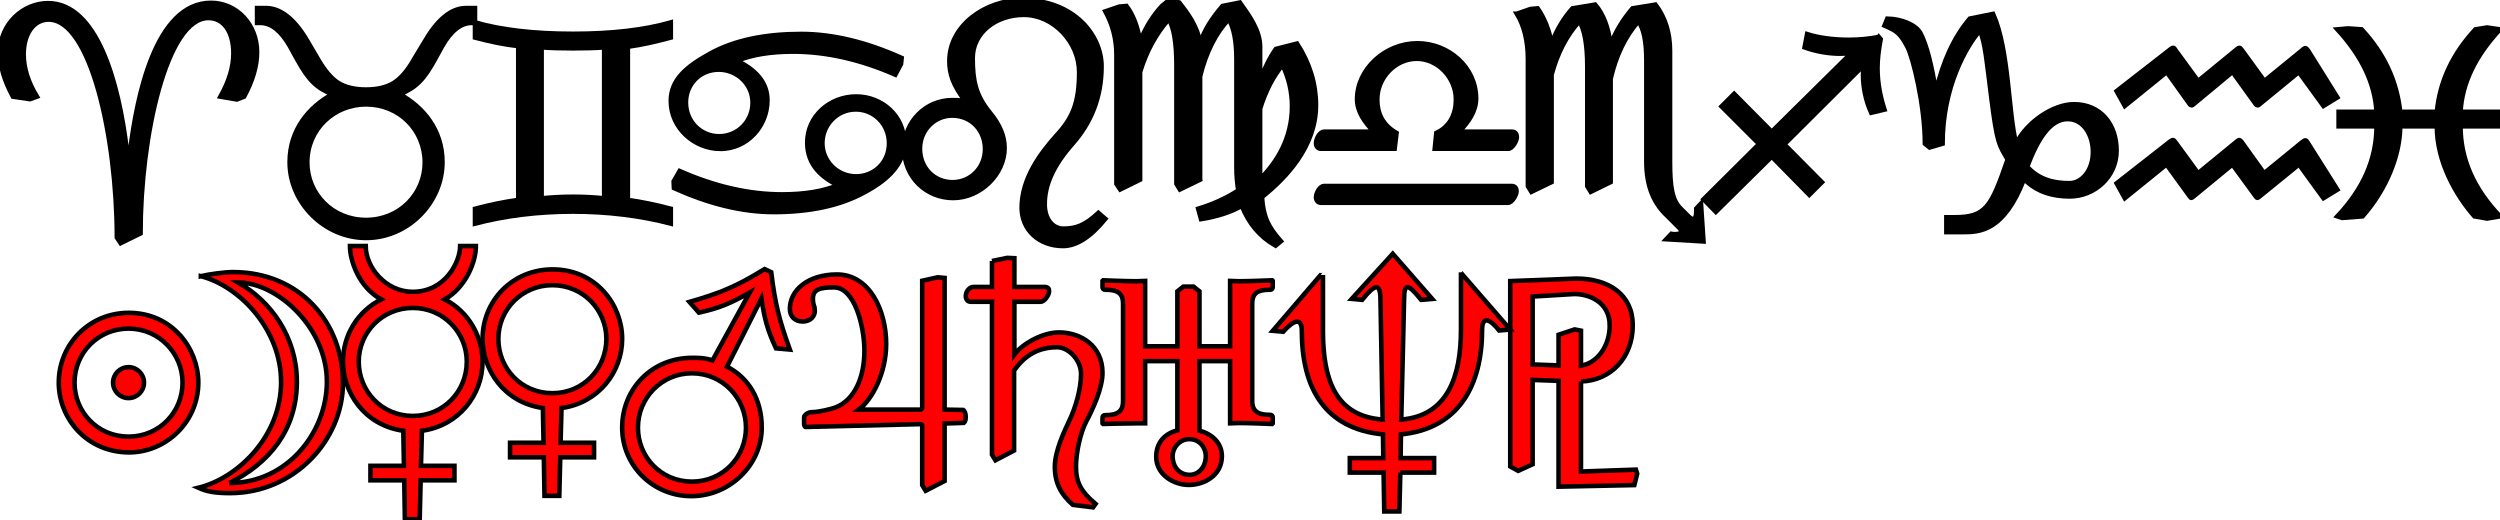
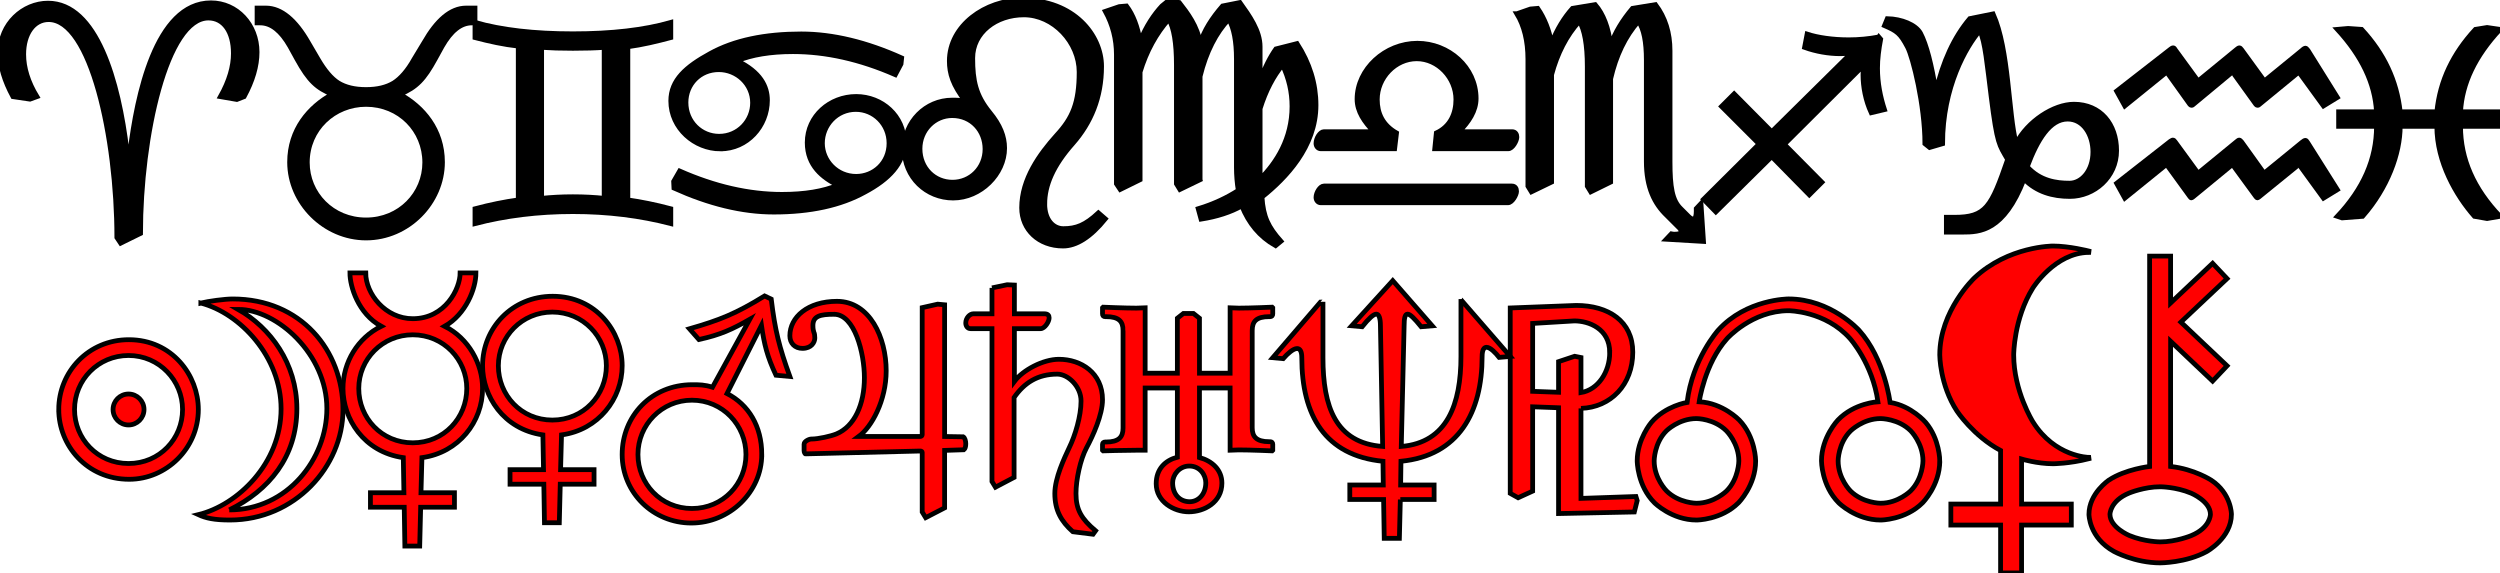
- <svg xmlns="http://www.w3.org/2000/svg" height="83.072" stroke-opacity="1" viewBox="0.0 0.0 400 83.072" font-size="1" width="400" stroke="rgb(0,0,0)" version="1.1">
+ <svg xmlns="http://www.w3.org/2000/svg" height="91.674" stroke-opacity="1" viewBox="0.0 0.0 400 91.673" font-size="1" width="400" stroke="rgb(0,0,0)" version="1.1">
  <defs />
-   <g stroke-linejoin="miter" stroke-opacity="1.0" fill-opacity="1.0" stroke="rgb(0,0,0)" stroke-width="0.729" fill="rgb(255,0,0)" stroke-linecap="butt" stroke-miterlimit="10.0" />
-   <g stroke-linejoin="miter" stroke-opacity="1.0" fill-opacity="1.0" stroke="rgb(0,0,0)" stroke-width="0.729" fill="rgb(255,0,0)" stroke-linecap="butt" stroke-miterlimit="10.0" />
-   <g stroke-linejoin="miter" stroke-opacity="1.0" fill-opacity="1.0" stroke="rgb(0,0,0)" stroke-width="0.729" fill="rgb(255,0,0)" stroke-linecap="butt" stroke-miterlimit="10.0" />
-   <g stroke-linejoin="miter" stroke-opacity="1.0" fill-opacity="1.0" stroke="rgb(0,0,0)" stroke-width="0.729" fill="rgb(255,0,0)" stroke-linecap="butt" stroke-miterlimit="10.0" />
-   <g stroke-linejoin="miter" stroke-opacity="1.0" fill-opacity="1.0" stroke="rgb(0,0,0)" stroke-width="0.729" fill="rgb(255,0,0)" stroke-linecap="butt" stroke-miterlimit="10.0" />
-   <g stroke-linejoin="miter" stroke-opacity="1.0" fill-opacity="1.0" stroke="rgb(0,0,0)" stroke-width="0.729" fill="rgb(255,0,0)" stroke-linecap="butt" stroke-miterlimit="10.0" />
-   <g stroke-linejoin="miter" stroke-opacity="1.0" fill-opacity="1.0" stroke="rgb(0,0,0)" stroke-width="0.729" fill="rgb(255,0,0)" stroke-linecap="butt" stroke-miterlimit="10.0">
-     <path d="M 239.161,74.634 ZM 252.956,61.041 v 14.401 l 8.792,-0.303 l 0.202,0.657 l -0.455,1.819 l -12.127,0.253 v -16.928 l -4.144,-0.152 v 13.492 l -2.324,1.061 l -1.263,-0.707 v -29.661 l 10.561,-0.404 c 5.154,-0 9.045,2.526 9.045 7.479c 0,5.205 -3.537,8.843 -8.287 8.994ZM 252.956,61.041 ZM 257.554,52.097 c 0,-3.84 -3.385,-5.053 -5.659 -5.053l -6.67,0.404 v 10.864 l 4.144,0.152 v -4.902 l 2.577,-0.859 l 1.011,0.202 v 5.609 c 2.729,-0.455 4.598,-3.284 4.598 -6.417Z" />
+   <g stroke-linejoin="miter" stroke-opacity="1.0" fill-opacity="1.0" stroke="rgb(0,0,0)" stroke-width="0.766" fill="rgb(255,0,0)" stroke-linecap="butt" stroke-miterlimit="10.0">
+     <path d="M 332.002,79.147 ZM 357.028,82.292 c 0,3.79 -3.978,5.968 -3.978 5.968c -3.306,1.801 -7.419,1.801 -7.419 1.801c -4.059,-0 -7.392,-1.828 -7.392 -1.828c -4.005,-2.204 -4.005,-5.941 -4.005 -5.941c 0,-3.36 3.199,-5.484 3.199 -5.484c 2.661,-1.747 6.505,-2.177 6.505 -2.177v -33.655 h 3.36 v 7.5 l 6.72,-6.344 l 2.312,2.446 l -7.392,6.962 l 7.392,6.989 l -2.312,2.446 l -6.72,-6.371 v 20.026 c 3.817,0.43 6.505,2.204 6.505 2.204c 3.226,2.124 3.226,5.457 3.226 5.457ZM 357.028,82.292 ZM 353.668,82.292 c 0,-2.097 -3.091,-3.387 -3.091 -3.387c -2.446,-1.022 -4.946,-1.022 -4.946 -1.022c -2.554,-0 -4.946,0.995 -4.946 0.995c -3.091,1.263 -3.091,3.414 -3.091 3.414c 0,2.097 3.091,3.387 3.091 3.387c 2.446,1.022 4.946,1.022 4.946 1.022c 2.554,-0 4.946,-0.995 4.946 -0.995c 3.091,-1.263 3.091,-3.414 3.091 -3.414Z" />
  </g>
-   <g stroke-linejoin="miter" stroke-opacity="1.0" fill-opacity="1.0" stroke="rgb(0,0,0)" stroke-width="0.729" fill="rgb(255,0,0)" stroke-linecap="butt" stroke-miterlimit="10.0">
-     <path d="M 202.173,73.295 ZM 224.053,75.619 l -0.152,6.215 h -2.425 l -0.101,-6.215 h -5.407 v -2.324 h 5.356 l -0.051,-3.739 v -0.051 c -9.247,-0.91 -12.986,-7.327 -12.986 -16.574c 0,-1.061 -0.303,-1.465 -0.758 -1.465c -0.606,-0 -1.516,0.808 -2.223 1.617l -1.667,-0.152 l 7.63,-8.893 c 0,-0 0.404,-0 0.404 -0.051v 8.944 c 0,7.832 2.021,13.643 9.55 14.199l -0.354,-19.303 c 0,-1.263 -0.253,-1.87 -0.657 -1.87c -0.455,-0 -1.213,0.707 -2.274 2.021l -1.667,-0.152 l 6.569,-7.226 l 6.316,7.226 l -1.769,0.152 c -1.061,-1.314 -1.769,-2.021 -2.173 -2.021c -0.404,-0 -0.556,0.606 -0.556 1.87l -0.455,19.303 c 7.378,-0.606 9.55,-6.822 9.55 -14.401v -8.792 c 0.051,-0 0.152,-0 0.202 -0.051l 7.681,8.843 l -1.769,0.152 c -0.556,-0.707 -1.415,-1.617 -2.021 -1.617c -0.404,-0 -0.707,0.404 -0.707 1.465c 0,8.944 -3.739,15.867 -12.986 16.776l -0.051,3.79 h 5.356 v 2.324 h -5.407 Z" />
+   <g stroke-linejoin="miter" stroke-opacity="1.0" fill-opacity="1.0" stroke="rgb(0,0,0)" stroke-width="0.766" fill="rgb(255,0,0)" stroke-linecap="butt" stroke-miterlimit="10.0" />
+   <g stroke-linejoin="miter" stroke-opacity="1.0" fill-opacity="1.0" stroke="rgb(0,0,0)" stroke-width="0.766" fill="rgb(255,0,0)" stroke-linecap="butt" stroke-miterlimit="10.0" />
+   <g stroke-linejoin="miter" stroke-opacity="1.0" fill-opacity="1.0" stroke="rgb(0,0,0)" stroke-width="0.766" fill="rgb(255,0,0)" stroke-linecap="butt" stroke-miterlimit="10.0">
+     <path d="M 305.712,80.652 ZM 334.233,73.394 c -3.172,0.806 -5.753,0.806 -5.753 0.806c -2.527,-0 -5.027,-0.753 -5.027 -0.753v 7.204 h 7.957 v 3.36 h -7.957 v 7.661 h -3.36 v -7.661 h -7.957 v -3.36 h 7.957 v -8.575 c -4.355,-2.312 -6.989,-6.317 -6.989 -6.317c -2.742,-4.193 -2.742,-8.978 -2.742 -8.978c 0,-7.096 5.537,-12.311 5.537 -12.311c 5.43,-5.107 12.58,-5.107 12.58 -5.107c 2.581,-0 5.753,0.806 5.753 0.806l -0.027,0.215 c -5.43,0.054 -8.951,5.699 -8.951 5.699c -3.064,4.919 -3.064,10.699 -3.064 10.699c 0,5.779 3.064,10.699 3.064 10.699c 3.521,5.645 8.951,5.699 8.951 5.699Z" />
  </g>
-   <g stroke-linejoin="miter" stroke-opacity="1.0" fill-opacity="1.0" stroke="rgb(0,0,0)" stroke-width="0.729" fill="rgb(255,0,0)" stroke-linecap="butt" stroke-miterlimit="10.0">
-     <path d="M 174.431,72.991 ZM 187.62,72.941 c 0,1.87 1.162,3.032 2.729 3.032c 1.364,-0 2.577,-1.162 2.577 -3.032c 0,-1.213 -0.91,-2.678 -2.628 -2.678c -1.617,-0 -2.678,1.415 -2.678 2.678ZM 187.62,72.941 ZM 179.687,48.585 c 0,-1.465 -0.657,-2.223 -2.729 -2.223h -0.152 c -0.253,-0 -0.404,-0.152 -0.404 -0.455v -0.96 l 0.101,-0.101 c 0,-0 3.537,0.152 5.306 0.152l 1.415,-0.051 v 10.46 h 5.154 v -8.792 l 0.96,-0.758 h 1.617 l 0.96,0.758 v 8.792 h 4.902 v -10.46 l 1.415,0.051 c 1.769,-0 5.306,-0.152 5.306 -0.152l 0.101,0.101 v 0.96 c 0,0.303 -0.152,0.455 -0.404 0.455h -0.152 c -2.072,-0 -2.729,0.758 -2.729 2.223v 15.563 c 0,1.415 0.657,2.223 2.729 2.223h 0.152 c 0.253,-0 0.404,0.152 0.404 0.404v 0.96 l -0.101,0.101 c 0,-0 -3.487,-0.152 -5.306 -0.152l -1.415,0.051 v -9.954 h -4.902 v 11.117 c 2.021,0.556 3.588,1.971 3.588 4.093c 0,3.082 -2.83,4.598 -5.306 4.598c -2.375,-0 -5.205,-1.617 -5.205 -4.497c 0,-2.375 1.465,-3.739 3.385 -4.245v -11.066 h -5.154 v 9.954 h -1.415 c -1.819,-0 -5.306,0.101 -5.306 0.101l -0.101,-0.101 v -0.91 c 0,-0.253 0.152,-0.404 0.404 -0.404h 0.152 c 2.072,-0 2.729,-0.808 2.729 -2.223v -15.614 Z" />
+   <g stroke-linejoin="miter" stroke-opacity="1.0" fill-opacity="1.0" stroke="rgb(0,0,0)" stroke-width="0.766" fill="rgb(255,0,0)" stroke-linecap="butt" stroke-miterlimit="10.0" />
+   <g stroke-linejoin="miter" stroke-opacity="1.0" fill-opacity="1.0" stroke="rgb(0,0,0)" stroke-width="0.766" fill="rgb(255,0,0)" stroke-linecap="butt" stroke-miterlimit="10.0">
+     <path d="M 260.445,82.4 ZM 310.363,73.744 c 0,3.951 -2.755,6.707 -2.755 6.707c -2.755,2.755 -6.707,2.755 -6.707 2.755c -3.951,-0 -6.707,-2.755 -6.707 -2.755c -2.755,-2.755 -2.755,-6.707 -2.755 -6.707c 0,-3.79 2.621,-6.532 2.621 -6.532c 2.621,-2.742 6.411,-2.93 6.411 -2.93c -0.86,-6.102 -4.462,-10.107 -4.462 -10.107c -3.978,-4.462 -9.838,-4.462 -9.838 -4.462c -5.86,-0 -9.838,4.462 -9.838 4.462c -3.602,4.005 -4.462,10.107 -4.462 10.107c 3.79,0.188 6.411,2.93 6.411 2.93c 2.621,2.742 2.621,6.532 2.621 6.532c 0,3.951 -2.755,6.707 -2.755 6.707c -2.755,2.755 -6.707,2.755 -6.707 2.755c -3.951,-0 -6.72,-2.755 -6.72 -2.755c -2.769,-2.755 -2.769,-6.707 -2.769 -6.707c 0,-3.494 2.258,-6.156 2.258 -6.156c 2.258,-2.661 5.726,-3.199 5.726 -3.199c 0.833,-6.962 4.973,-11.559 4.973 -11.559c 4.516,-5 11.263,-5 11.263 -5c 6.747,-0 11.263,5 11.263 5c 4.14,4.597 4.973,11.559 4.973 11.559c 3.441,0.538 5.699,3.199 5.699 3.199c 2.258,2.661 2.258,6.156 2.258 6.156ZM 310.363,73.744 ZM 307.675,73.744 c 0,-2.849 -1.962,-4.812 -1.962 -4.812c -1.962,-1.962 -4.812,-1.962 -4.812 -1.962c -2.822,-0 -4.812,1.976 -4.812 1.976c -1.989,1.976 -1.989,4.798 -1.989 4.798c 0,2.849 1.976,4.812 1.976 4.812c 1.976,1.962 4.825,1.962 4.825 1.962c 2.822,-0 4.798,-1.976 4.798 -1.976c 1.976,-1.976 1.976,-4.798 1.976 -4.798ZM 307.675,73.744 ZM 278.213,73.744 c 0,-2.822 -1.976,-4.798 -1.976 -4.798c -1.976,-1.976 -4.798,-1.976 -4.798 -1.976c -2.849,-0 -4.812,1.962 -4.812 1.962c -1.962,1.962 -1.962,4.812 -1.962 4.812c 0,2.822 1.976,4.798 1.976 4.798c 1.976,1.976 4.798,1.976 4.798 1.976c 2.849,-0 4.812,-1.962 4.812 -1.962c 1.962,-1.962 1.962,-4.812 1.962 -4.812Z" />
  </g>
-   <g stroke-linejoin="miter" stroke-opacity="1.0" fill-opacity="1.0" stroke="rgb(0,0,0)" stroke-width="0.729" fill="rgb(255,0,0)" stroke-linecap="butt" stroke-miterlimit="10.0">
-     <path d="M 152.552,72.587 ZM 158.716,41.764 l 2.425,-0.505 l 1.162,0.051 v 4.598 h 4.8 c 0.556,-0 0.758,0.253 0.758 0.657c 0,0.606 -0.707,1.718 -1.364 1.718h -4.194 v 8.439 c 1.364,-1.819 4.598,-3.537 7.125 -3.537c 3.537,-0 6.973,2.173 6.973 6.468c 0,2.425 -1.516,5.761 -2.577 7.731c -0.96,1.819 -1.667,5.053 -1.667 7.276c 0,2.577 0.859,4.042 3.133 5.963l -0.404,0.556 l -3.234,-0.404 c -1.87,-1.667 -2.88,-3.436 -2.88 -6.114c 0,-2.476 1.516,-5.659 2.324 -7.378c 0.91,-1.87 1.87,-4.952 1.87 -7.428c 0,-2.324 -2.072,-4.295 -3.79 -4.295c -3.183,-0 -5.306,1.415 -6.923 3.739v 12.784 l -2.981,1.566 l -0.556,-0.91 v -24.457 h -3.436 c -0.505,-0 -0.758,-0.455 -0.758 -0.91c 0,-0.808 0.657,-1.465 1.213 -1.465h 2.981 v -4.144 Z" />
+   <g stroke-linejoin="miter" stroke-opacity="1.0" fill-opacity="1.0" stroke="rgb(0,0,0)" stroke-width="0.766" fill="rgb(255,0,0)" stroke-linecap="butt" stroke-miterlimit="10.0">
+     <path d="M 239.161,78.934 ZM 252.956,65.341 v 14.401 l 8.792,-0.303 l 0.202,0.657 l -0.455,1.819 l -12.127,0.253 v -16.928 l -4.144,-0.152 v 13.492 l -2.324,1.061 l -1.263,-0.707 v -29.661 l 10.561,-0.404 c 5.154,-0 9.045,2.526 9.045 7.479c 0,5.205 -3.537,8.843 -8.287 8.994ZM 252.956,65.341 ZM 257.554,56.398 c 0,-3.84 -3.385,-5.053 -5.659 -5.053l -6.67,0.404 v 10.864 l 4.144,0.152 v -4.902 l 2.577,-0.859 l 1.011,0.202 v 5.609 c 2.729,-0.455 4.598,-3.284 4.598 -6.417Z" />
  </g>
-   <g stroke-linejoin="miter" stroke-opacity="1.0" fill-opacity="1.0" stroke="rgb(0,0,0)" stroke-width="0.729" fill="rgb(255,0,0)" stroke-linecap="butt" stroke-miterlimit="10.0">
-     <path d="M 123.901,72.612 ZM 133.451,45.983 c -2.274,-0 -3.385,0.303 -3.385 1.819c 0,0.606 0.101,0.859 0.152 1.061c 0.101,0.152 0.152,0.556 0.152 0.91c 0,0.657 -0.505,1.667 -1.971 1.667c -1.213,-0 -2.021,-0.808 -2.021 -2.021c 0,-2.981 2.88,-5.508 7.529 -5.508c 5.255,-0 7.883,5.811 7.883 11.117c 0,4.75 -2.324,8.994 -4.396 10.51h 9.854 c 0.202,-0 0.303,-0.152 0.303 -0.303v -20.313 l 2.476,-0.556 l 1.112,0.101 v 21.071 l 2.981,0.051 c 0.253,0.152 0.404,0.657 0.404 1.112c 0,0.455 -0.101,0.808 -0.303 0.96l -3.082,0.101 v 9.197 l -3.032,1.566 l -0.556,-0.91 v -9.55 c 0,-0.101 -0.101,-0.202 -0.303 -0.202l -18.393,0.455 c -0.051,-0 -0.202,-0.253 -0.202 -0.505v -1.061 c 0,-0.404 0.758,-0.808 1.162 -0.808h 0.051 c 1.061,-0 3.082,-0.455 3.941 -0.808c 2.931,-1.213 4.497,-4.75 4.497 -8.994c 0,-3.941 -1.566,-10.157 -4.851 -10.157Z" />
+   <g stroke-linejoin="miter" stroke-opacity="1.0" fill-opacity="1.0" stroke="rgb(0,0,0)" stroke-width="0.766" fill="rgb(255,0,0)" stroke-linecap="butt" stroke-miterlimit="10.0">
+     <path d="M 202.173,77.595 ZM 224.053,79.92 l -0.152,6.215 h -2.425 l -0.101,-6.215 h -5.407 v -2.324 h 5.356 l -0.051,-3.739 v -0.051 c -9.247,-0.91 -12.986,-7.327 -12.986 -16.574c 0,-1.061 -0.303,-1.465 -0.758 -1.465c -0.606,-0 -1.516,0.808 -2.223 1.617l -1.667,-0.152 l 7.63,-8.893 c 0,-0 0.404,-0 0.404 -0.051v 8.944 c 0,7.832 2.021,13.643 9.55 14.199l -0.354,-19.303 c 0,-1.263 -0.253,-1.87 -0.657 -1.87c -0.455,-0 -1.213,0.707 -2.274 2.021l -1.667,-0.152 l 6.569,-7.226 l 6.316,7.226 l -1.769,0.152 c -1.061,-1.314 -1.769,-2.021 -2.173 -2.021c -0.404,-0 -0.556,0.606 -0.556 1.87l -0.455,19.303 c 7.378,-0.606 9.55,-6.822 9.55 -14.401v -8.792 c 0.051,-0 0.152,-0 0.202 -0.051l 7.681,8.843 l -1.769,0.152 c -0.556,-0.707 -1.415,-1.617 -2.021 -1.617c -0.404,-0 -0.707,0.404 -0.707 1.465c 0,8.944 -3.739,15.867 -12.986 16.776l -0.051,3.79 h 5.356 v 2.324 h -5.407 Z" />
  </g>
-   <g stroke-linejoin="miter" stroke-opacity="1.0" fill-opacity="1.0" stroke="rgb(0,0,0)" stroke-width="0.729" fill="rgb(255,0,0)" stroke-linecap="butt" stroke-miterlimit="10.0">
-     <path d="M 96.615,78.272 ZM 110.713,59.727 c -4.851,-0 -8.641,3.941 -8.641 8.691c 0,4.649 3.638,8.641 8.641 8.641c 5.003,-0 8.641,-3.992 8.641 -8.641c 0,-4.649 -3.689,-8.691 -8.641 -8.691ZM 110.713,59.727 ZM 121.88,68.418 c 0,6.013 -5.154,10.965 -11.268 10.965c -6.064,-0 -11.066,-4.8 -11.066 -10.965c 0,-6.165 4.699,-11.167 11.218 -11.167c 1.112,-0 1.971,-0 3.234 0.404l 5.963,-10.864 c -2.83,1.617 -4.699,2.476 -8.135 3.234l -1.516,-1.718 c 4.902,-1.415 7.428,-2.425 12.026 -5.255l 1.061,0.505 c 0.606,5.003 1.263,7.63 2.981 12.38l -2.223,-0.202 c -1.415,-3.032 -1.87,-4.902 -2.324 -7.984l -5.508,10.915 c 3.436,1.769 5.558,5.205 5.558 9.752Z" />
+   <g stroke-linejoin="miter" stroke-opacity="1.0" fill-opacity="1.0" stroke="rgb(0,0,0)" stroke-width="0.766" fill="rgb(255,0,0)" stroke-linecap="butt" stroke-miterlimit="10.0">
+     <path d="M 174.431,77.292 ZM 187.62,77.242 c 0,1.87 1.162,3.032 2.729 3.032c 1.364,-0 2.577,-1.162 2.577 -3.032c 0,-1.213 -0.91,-2.678 -2.628 -2.678c -1.617,-0 -2.678,1.415 -2.678 2.678ZM 187.62,77.242 ZM 179.687,52.886 c 0,-1.465 -0.657,-2.223 -2.729 -2.223h -0.152 c -0.253,-0 -0.404,-0.152 -0.404 -0.455v -0.96 l 0.101,-0.101 c 0,-0 3.537,0.152 5.306 0.152l 1.415,-0.051 v 10.46 h 5.154 v -8.792 l 0.96,-0.758 h 1.617 l 0.96,0.758 v 8.792 h 4.902 v -10.46 l 1.415,0.051 c 1.769,-0 5.306,-0.152 5.306 -0.152l 0.101,0.101 v 0.96 c 0,0.303 -0.152,0.455 -0.404 0.455h -0.152 c -2.072,-0 -2.729,0.758 -2.729 2.223v 15.563 c 0,1.415 0.657,2.223 2.729 2.223h 0.152 c 0.253,-0 0.404,0.152 0.404 0.404v 0.96 l -0.101,0.101 c 0,-0 -3.487,-0.152 -5.306 -0.152l -1.415,0.051 v -9.954 h -4.902 v 11.117 c 2.021,0.556 3.588,1.971 3.588 4.093c 0,3.082 -2.83,4.598 -5.306 4.598c -2.375,-0 -5.205,-1.617 -5.205 -4.497c 0,-2.375 1.465,-3.739 3.385 -4.245v -11.066 h -5.154 v 9.954 h -1.415 c -1.819,-0 -5.306,0.101 -5.306 0.101l -0.101,-0.101 v -0.91 c 0,-0.253 0.152,-0.404 0.404 -0.404h 0.152 c 2.072,-0 2.729,-0.808 2.729 -2.223v -15.614 Z" />
  </g>
-   <g stroke-linejoin="miter" stroke-opacity="1.0" fill-opacity="1.0" stroke="rgb(0,0,0)" stroke-width="0.729" fill="rgb(255,0,0)" stroke-linecap="butt" stroke-miterlimit="10.0">
-     <path d="M 74.28,70.894 ZM 86.862,65.285 c -6.367,-0.91 -9.651,-6.266 -9.651 -11.066c 0,-6.013 4.699,-11.117 11.218 -11.117c 6.923,-0 11.117,5.659 11.117 11.117c 0,5.306 -3.79,10.258 -9.702 11.066l -0.152,5.558 h 5.356 v 2.324 h -5.407 l -0.152,6.165 h -2.375 l -0.101,-6.165 h -5.407 v -2.324 h 5.356 ZM 86.862,65.285 ZM 88.378,45.629 c -4.851,-0 -8.641,3.891 -8.641 8.59c 0,4.699 3.638,8.691 8.641 8.691c 5.003,-0 8.641,-3.992 8.641 -8.691c 0,-4.598 -3.689,-8.59 -8.641 -8.59Z" />
+   <g stroke-linejoin="miter" stroke-opacity="1.0" fill-opacity="1.0" stroke="rgb(0,0,0)" stroke-width="0.766" fill="rgb(255,0,0)" stroke-linecap="butt" stroke-miterlimit="10.0">
+     <path d="M 152.552,76.888 ZM 158.716,46.064 l 2.425,-0.505 l 1.162,0.051 v 4.598 h 4.8 c 0.556,-0 0.758,0.253 0.758 0.657c 0,0.606 -0.707,1.718 -1.364 1.718h -4.194 v 8.439 c 1.364,-1.819 4.598,-3.537 7.125 -3.537c 3.537,-0 6.973,2.173 6.973 6.468c 0,2.425 -1.516,5.761 -2.577 7.731c -0.96,1.819 -1.667,5.053 -1.667 7.276c 0,2.577 0.859,4.042 3.133 5.963l -0.404,0.556 l -3.234,-0.404 c -1.87,-1.667 -2.88,-3.436 -2.88 -6.114c 0,-2.476 1.516,-5.659 2.324 -7.378c 0.91,-1.87 1.87,-4.952 1.87 -7.428c 0,-2.324 -2.072,-4.295 -3.79 -4.295c -3.183,-0 -5.306,1.415 -6.923 3.739v 12.784 l -2.981,1.566 l -0.556,-0.91 v -24.457 h -3.436 c -0.505,-0 -0.758,-0.455 -0.758 -0.91c 0,-0.808 0.657,-1.465 1.213 -1.465h 2.981 v -4.144 Z" />
  </g>
-   <g stroke-linejoin="miter" stroke-opacity="1.0" fill-opacity="1.0" stroke="rgb(0,0,0)" stroke-width="0.729" fill="rgb(255,0,0)" stroke-linecap="butt" stroke-miterlimit="10.0">
-     <path d="M 51.945,74.533 ZM 66.043,49.267 c -4.851,-0 -8.641,3.891 -8.641 8.59c 0,4.699 3.638,8.691 8.641 8.691c 5.003,-0 8.641,-3.992 8.641 -8.691c 0,-4.598 -3.689,-8.59 -8.641 -8.59ZM 66.043,49.267 ZM 64.528,68.924 c -6.367,-0.91 -9.651,-6.266 -9.651 -11.066c 0,-4.245 2.375,-8.085 6.114 -9.954c -3.689,-2.021 -5.003,-6.367 -5.003 -8.54h 2.526 c 0,3.335 3.133,7.327 7.529 7.327c 5.205,-0 7.58,-4.8 7.58 -7.327h 2.526 c 0,2.526 -1.617,6.62 -5.003 8.54c 3.84,1.92 6.064,6.013 6.064 9.954c 0,5.306 -3.79,10.258 -9.702 11.066l -0.152,5.609 h 5.356 v 2.324 h -5.407 l -0.152,6.215 h -2.375 l -0.101,-6.215 h -5.407 v -2.324 h 5.356 Z" />
+   <g stroke-linejoin="miter" stroke-opacity="1.0" fill-opacity="1.0" stroke="rgb(0,0,0)" stroke-width="0.766" fill="rgb(255,0,0)" stroke-linecap="butt" stroke-miterlimit="10.0">
+     <path d="M 123.901,76.913 ZM 133.451,50.283 c -2.274,-0 -3.385,0.303 -3.385 1.819c 0,0.606 0.101,0.859 0.152 1.061c 0.101,0.152 0.152,0.556 0.152 0.91c 0,0.657 -0.505,1.667 -1.971 1.667c -1.213,-0 -2.021,-0.808 -2.021 -2.021c 0,-2.981 2.88,-5.508 7.529 -5.508c 5.255,-0 7.883,5.811 7.883 11.117c 0,4.75 -2.324,8.994 -4.396 10.51h 9.854 c 0.202,-0 0.303,-0.152 0.303 -0.303v -20.313 l 2.476,-0.556 l 1.112,0.101 v 21.071 l 2.981,0.051 c 0.253,0.152 0.404,0.657 0.404 1.112c 0,0.455 -0.101,0.808 -0.303 0.96l -3.082,0.101 v 9.197 l -3.032,1.566 l -0.556,-0.91 v -9.55 c 0,-0.101 -0.101,-0.202 -0.303 -0.202l -18.393,0.455 c -0.051,-0 -0.202,-0.253 -0.202 -0.505v -1.061 c 0,-0.404 0.758,-0.808 1.162 -0.808h 0.051 c 1.061,-0 3.082,-0.455 3.941 -0.808c 2.931,-1.213 4.497,-4.75 4.497 -8.994c 0,-3.941 -1.566,-10.157 -4.851 -10.157Z" />
  </g>
-   <g stroke-linejoin="miter" stroke-opacity="1.0" fill-opacity="1.0" stroke="rgb(0,0,0)" stroke-width="0.729" fill="rgb(255,0,0)" stroke-linecap="butt" stroke-miterlimit="10.0">
-     <path d="M 30.723,75.063 ZM 36.685,77.287 c 9.298,-0 15.614,-8.135 15.614 -16.22c 0,-8.641 -7.933,-15.867 -14.199 -15.867c 5.154,2.931 9.399,8.641 9.399 15.867c 0,7.731 -4.447,13.087 -10.813 16.22ZM 36.685,77.287 ZM 32.137,44.189 c 1.213,-0.303 3.84,-0.657 5.104 -0.657c 10.864,-0 17.635,8.186 17.635 17.736c 0,9.095 -7.731,17.635 -18.09 17.635c -2.526,-0 -3.84,-0.303 -5.053 -0.859c 6.266,-1.516 13.239,-8.186 13.239 -16.928c 0,-8.338 -6.569,-15.311 -12.835 -16.928Z" />
+   <g stroke-linejoin="miter" stroke-opacity="1.0" fill-opacity="1.0" stroke="rgb(0,0,0)" stroke-width="0.766" fill="rgb(255,0,0)" stroke-linecap="butt" stroke-miterlimit="10.0">
+     <path d="M 96.615,82.573 ZM 110.713,64.028 c -4.851,-0 -8.641,3.941 -8.641 8.691c 0,4.649 3.638,8.641 8.641 8.641c 5.003,-0 8.641,-3.992 8.641 -8.641c 0,-4.649 -3.689,-8.691 -8.641 -8.691ZM 110.713,64.028 ZM 121.88,72.719 c 0,6.013 -5.154,10.965 -11.268 10.965c -6.064,-0 -11.066,-4.8 -11.066 -10.965c 0,-6.165 4.699,-11.167 11.218 -11.167c 1.112,-0 1.971,-0 3.234 0.404l 5.963,-10.864 c -2.83,1.617 -4.699,2.476 -8.135 3.234l -1.516,-1.718 c 4.902,-1.415 7.428,-2.425 12.026 -5.255l 1.061,0.505 c 0.606,5.003 1.263,7.63 2.981 12.38l -2.223,-0.202 c -1.415,-3.032 -1.87,-4.902 -2.324 -7.984l -5.508,10.915 c 3.436,1.769 5.558,5.205 5.558 9.752Z" />
  </g>
-   <g stroke-linejoin="miter" stroke-opacity="1.0" fill-opacity="1.0" stroke="rgb(0,0,0)" stroke-width="0.729" fill="rgb(255,0,0)" stroke-linecap="butt" stroke-miterlimit="10.0">
-     <path d="M 3.082,75.72 ZM 9.399,61.218 c 0,-6.013 4.75,-11.167 11.218 -11.167c 6.923,-0 11.117,5.71 11.117 11.167c 0,6.266 -5.154,11.167 -11.066 11.167c -6.771,-0 -11.268,-5.407 -11.268 -11.167ZM 9.399,61.218 ZM 20.566,52.577 c -4.851,-0 -8.641,3.891 -8.641 8.641c 0,4.649 3.638,8.641 8.641 8.641c 5.003,-0 8.641,-3.992 8.641 -8.641c 0,-4.598 -3.689,-8.641 -8.641 -8.641ZM 20.566,52.577 ZM 18.09,61.218 c 0,-1.364 1.112,-2.476 2.476 -2.476c 1.364,-0 2.476,1.112 2.476 2.476c 0,1.364 -1.112,2.476 -2.476 2.476c -1.364,-0 -2.476,-1.112 -2.476 -2.476Z" />
+   <g stroke-linejoin="miter" stroke-opacity="1.0" fill-opacity="1.0" stroke="rgb(0,0,0)" stroke-width="0.766" fill="rgb(255,0,0)" stroke-linecap="butt" stroke-miterlimit="10.0">
+     <path d="M 74.28,75.195 ZM 86.862,69.586 c -6.367,-0.91 -9.651,-6.266 -9.651 -11.066c 0,-6.013 4.699,-11.117 11.218 -11.117c 6.923,-0 11.117,5.659 11.117 11.117c 0,5.306 -3.79,10.258 -9.702 11.066l -0.152,5.558 h 5.356 v 2.324 h -5.407 l -0.152,6.165 h -2.375 l -0.101,-6.165 h -5.407 v -2.324 h 5.356 ZM 86.862,69.586 ZM 88.378,49.93 c -4.851,-0 -8.641,3.891 -8.641 8.59c 0,4.699 3.638,8.691 8.641 8.691c 5.003,-0 8.641,-3.992 8.641 -8.691c 0,-4.598 -3.689,-8.59 -8.641 -8.59Z" />
  </g>
-   <g stroke-linejoin="miter" stroke-opacity="1.0" fill-opacity="1.0" stroke="rgb(0,0,0)" stroke-width="0.729" fill="rgb(0,0,0)" stroke-linecap="butt" stroke-miterlimit="10.0">
+   <g stroke-linejoin="miter" stroke-opacity="1.0" fill-opacity="1.0" stroke="rgb(0,0,0)" stroke-width="0.766" fill="rgb(255,0,0)" stroke-linecap="butt" stroke-miterlimit="10.0">
+     <path d="M 51.945,78.833 ZM 66.043,53.568 c -4.851,-0 -8.641,3.891 -8.641 8.59c 0,4.699 3.638,8.691 8.641 8.691c 5.003,-0 8.641,-3.992 8.641 -8.691c 0,-4.598 -3.689,-8.59 -8.641 -8.59ZM 66.043,53.568 ZM 64.528,73.224 c -6.367,-0.91 -9.651,-6.266 -9.651 -11.066c 0,-4.245 2.375,-8.085 6.114 -9.954c -3.689,-2.021 -5.003,-6.367 -5.003 -8.54h 2.526 c 0,3.335 3.133,7.327 7.529 7.327c 5.205,-0 7.58,-4.8 7.58 -7.327h 2.526 c 0,2.526 -1.617,6.62 -5.003 8.54c 3.84,1.92 6.064,6.013 6.064 9.954c 0,5.306 -3.79,10.258 -9.702 11.066l -0.152,5.609 h 5.356 v 2.324 h -5.407 l -0.152,6.215 h -2.375 l -0.101,-6.215 h -5.407 v -2.324 h 5.356 Z" />
+   </g>
+   <g stroke-linejoin="miter" stroke-opacity="1.0" fill-opacity="1.0" stroke="rgb(0,0,0)" stroke-width="0.766" fill="rgb(255,0,0)" stroke-linecap="butt" stroke-miterlimit="10.0">
+     <path d="M 30.723,79.364 ZM 36.685,81.587 c 9.298,-0 15.614,-8.135 15.614 -16.22c 0,-8.641 -7.933,-15.867 -14.199 -15.867c 5.154,2.931 9.399,8.641 9.399 15.867c 0,7.731 -4.447,13.087 -10.813 16.22ZM 36.685,81.587 ZM 32.137,48.49 c 1.213,-0.303 3.84,-0.657 5.104 -0.657c 10.864,-0 17.635,8.186 17.635 17.736c 0,9.095 -7.731,17.635 -18.09 17.635c -2.526,-0 -3.84,-0.303 -5.053 -0.859c 6.266,-1.516 13.239,-8.186 13.239 -16.928c 0,-8.338 -6.569,-15.311 -12.835 -16.928Z" />
+   </g>
+   <g stroke-linejoin="miter" stroke-opacity="1.0" fill-opacity="1.0" stroke="rgb(0,0,0)" stroke-width="0.766" fill="rgb(255,0,0)" stroke-linecap="butt" stroke-miterlimit="10.0">
+     <path d="M 3.082,80.021 ZM 9.399,65.518 c 0,-6.013 4.75,-11.167 11.218 -11.167c 6.923,-0 11.117,5.71 11.117 11.167c 0,6.266 -5.154,11.167 -11.066 11.167c -6.771,-0 -11.268,-5.407 -11.268 -11.167ZM 9.399,65.518 ZM 20.566,56.878 c -4.851,-0 -8.641,3.891 -8.641 8.641c 0,4.649 3.638,8.641 8.641 8.641c 5.003,-0 8.641,-3.992 8.641 -8.641c 0,-4.598 -3.689,-8.641 -8.641 -8.641ZM 20.566,56.878 ZM 18.09,65.518 c 0,-1.364 1.112,-2.476 2.476 -2.476c 1.364,-0 2.476,1.112 2.476 2.476c 0,1.364 -1.112,2.476 -2.476 2.476c -1.364,-0 -2.476,-1.112 -2.476 -2.476Z" />
+   </g>
+   <g stroke-linejoin="miter" stroke-opacity="1.0" fill-opacity="1.0" stroke="rgb(0,0,0)" stroke-width="0.766" fill="rgb(0,0,0)" stroke-linecap="butt" stroke-miterlimit="10.0">
    <path d="M 370.642,33.906 ZM 395.907,34.613 c -2.931,-3.335 -6.013,-8.691 -6.013 -14.401h -5.862 c 0,4.346 -2.021,9.854 -6.013 14.401l -3.284,0.253 l -0.758,-0.253 c 4.144,-4.396 6.266,-9.146 6.266 -14.401h -6.064 v -2.324 h 6.064 c -0.253,-4.548 -2.324,-8.893 -6.266 -13.188l 1.718,-0.152 l 2.173,0.152 c 3.588,3.891 5.609,8.186 6.165 13.188h 5.862 c 0.505,-5.003 2.577,-9.298 6.165 -13.188l 1.87,-0.303 l 2.072,0.303 c -3.992,4.295 -6.064,8.641 -6.316 13.188h 6.064 v 2.324 h -6.064 c 0,5.255 2.122,10.005 6.316 14.401l -2.072,0.354 Z" />
  </g>
-   <g stroke-linejoin="miter" stroke-opacity="1.0" fill-opacity="1.0" stroke="rgb(0,0,0)" stroke-width="0.729" fill="rgb(0,0,0)" stroke-linecap="butt" stroke-miterlimit="10.0">
+   <g stroke-linejoin="miter" stroke-opacity="1.0" fill-opacity="1.0" stroke="rgb(0,0,0)" stroke-width="0.766" fill="rgb(0,0,0)" stroke-linecap="butt" stroke-miterlimit="10.0">
    <path d="M 335.321,33.628 ZM 338.656,14.578 l 8.641,-6.721 c 0.152,-0.101 0.253,-0.202 0.404 -0.202c 0.101,-0 0.202,0.051 0.303 0.253l 3.689,5.053 l 6.165,-5.053 c 0.202,-0.152 0.303,-0.253 0.455 -0.253c 0.101,-0 0.202,0.101 0.354 0.303l 3.638,5.003 l 6.064,-4.952 c 0.202,-0.202 0.404,-0.303 0.505 -0.303c 0.101,-0 0.202,0.101 0.404 0.354l 4.699,7.529 l -2.223,1.364 l -3.638,-5.003 c -0.152,-0.202 -0.202,-0.303 -0.303 -0.303c -0.101,-0 -0.303,0.101 -0.455 0.253l -5.912,4.851 c -0.101,0.101 -0.202,0.101 -0.253 0.101c -0.101,-0 -0.152,-0.051 -0.253 -0.152l -3.385,-4.699 c -0.101,-0.253 -0.202,-0.354 -0.354 -0.354c -0.101,-0 -0.202,0.051 -0.354 0.152l -5.963,4.952 c -0.101,0.101 -0.202,0.101 -0.253 0.101c -0.101,-0 -0.152,-0.051 -0.253 -0.152l -3.436,-4.8 c -0.101,-0.202 -0.202,-0.253 -0.303 -0.253c -0.101,-0 -0.152,0.051 -0.303 0.152l -6.367,5.154 ZM 338.656,14.578 ZM 338.656,29.333 l 8.59,-6.721 c 0.202,-0.101 0.303,-0.202 0.404 -0.202c 0.152,-0 0.253,0.101 0.354 0.253l 3.689,5.053 l 6.165,-5.053 c 0.202,-0.152 0.303,-0.253 0.404 -0.253c 0.152,-0 0.202,0.101 0.404 0.303l 3.588,5.003 l 6.064,-4.952 c 0.253,-0.202 0.404,-0.303 0.556 -0.303c 0.101,-0 0.202,0.101 0.354 0.354l 4.75,7.529 l -2.223,1.364 l -3.638,-5.003 c -0.152,-0.202 -0.202,-0.303 -0.354 -0.303c -0.051,-0 -0.253,0.152 -0.404 0.303l -5.912,4.8 c -0.152,0.101 -0.202,0.152 -0.253 0.152c -0.101,-0 -0.152,-0.101 -0.253 -0.202l -3.436,-4.699 c -0.101,-0.202 -0.152,-0.354 -0.303 -0.354c -0.101,-0 -0.202,0.051 -0.354 0.202l -5.963,4.902 c -0.152,0.101 -0.202,0.152 -0.253 0.152c -0.101,-0 -0.152,-0.051 -0.253 -0.202l -3.487,-4.8 c -0.101,-0.152 -0.152,-0.253 -0.253 -0.253c -0.101,-0 -0.202,0.051 -0.303 0.152l -6.367,5.154 Z" />
  </g>
-   <g stroke-linejoin="miter" stroke-opacity="1.0" fill-opacity="1.0" stroke="rgb(0,0,0)" stroke-width="0.729" fill="rgb(0,0,0)" stroke-linecap="butt" stroke-miterlimit="10.0">
+   <g stroke-linejoin="miter" stroke-opacity="1.0" fill-opacity="1.0" stroke="rgb(0,0,0)" stroke-width="0.766" fill="rgb(0,0,0)" stroke-linecap="butt" stroke-miterlimit="10.0">
    <path d="M 298.535,31.43 ZM 334.866,24.305 c 0,-2.729 -1.516,-5.255 -4.042 -5.255c -2.83,-0 -4.851,3.284 -6.468 7.63c 2.072,2.274 4.649,2.628 6.771 2.628c 1.92,-0 3.739,-1.971 3.739 -5.003ZM 334.866,24.305 ZM 316.776,4.902 c -2.173,2.526 -5.963,8.994 -5.963 18.09l -2.072,0.606 l -0.758,-0.606 c 0,-6.165 -1.92,-13.845 -2.779 -15.462c -1.162,-2.223 -1.718,-2.577 -3.689 -3.436l 0.455,-1.112 c 2.274,0.051 4.548,0.96 5.306 2.324c 0.96,1.819 1.769,5.003 2.476 9.348c 1.112,-4.8 2.88,-8.691 5.407 -11.673l 3.739,-0.758 c 2.577,5.761 2.425,16.018 3.689 20.718c 1.819,-3.537 6.013,-6.266 9.247 -6.266c 4.245,-0 6.822,3.183 6.822 7.428c 0,4.245 -3.588,7.327 -7.479 7.327c -2.729,-0 -5.306,-0.707 -7.327 -2.779c -3.234,8.388 -7.125,8.489 -9.803 8.489h -2.628 v -2.375 h 1.263 c 5.053,-0 5.912,-1.617 8.54 -9.247c -1.364,-2.375 -1.667,-2.375 -2.628 -10.005c -0.657,-5.154 -0.96,-8.792 -1.819 -10.611Z" />
  </g>
-   <g stroke-linejoin="miter" stroke-opacity="1.0" fill-opacity="1.0" stroke="rgb(0,0,0)" stroke-width="0.729" fill="rgb(0,0,0)" stroke-linecap="butt" stroke-miterlimit="10.0">
+   <g stroke-linejoin="miter" stroke-opacity="1.0" fill-opacity="1.0" stroke="rgb(0,0,0)" stroke-width="0.766" fill="rgb(0,0,0)" stroke-linecap="butt" stroke-miterlimit="10.0">
    <path d="M 270.844,33.249 ZM 300.606,5.912 l 0.303,0.354 c -0.303,1.617 -0.505,3.133 -0.505 4.649c 0,2.375 0.455,4.598 1.112 6.62l -2.122,0.505 c -0.91,-1.971 -1.314,-4.194 -1.314 -6.064c 0,-0.556 0.051,-1.061 0.101 -1.516l -12.683,12.633 l 6.013,6.064 l -2.021,2.021 l -6.013,-6.114 l -8.944,8.843 l -1.971,-2.021 l 8.893,-8.843 l -6.013,-6.013 l 2.021,-2.021 l 6.013,6.064 l 12.734,-12.582 c -0.556,0.051 -1.162,0.101 -1.769 0.101c -1.87,-0 -3.891,-0.354 -5.71 -1.011l 0.404,-2.122 c 1.718,0.556 4.093,0.91 6.67 0.91c 1.566,-0 3.234,-0.152 4.8 -0.455Z" />
  </g>
-   <g stroke-linejoin="miter" stroke-opacity="1.0" fill-opacity="1.0" stroke="rgb(0,0,0)" stroke-width="0.729" fill="rgb(0,0,0)" stroke-linecap="butt" stroke-miterlimit="10.0">
+   <g stroke-linejoin="miter" stroke-opacity="1.0" fill-opacity="1.0" stroke="rgb(0,0,0)" stroke-width="0.766" fill="rgb(0,0,0)" stroke-linecap="butt" stroke-miterlimit="10.0">
    <path d="M 240.475,29.788 ZM 242.698,2.198 l 2.173,-0.758 l 1.162,-0.101 c 1.112,1.617 1.819,3.487 2.223 5.558c 0.859,-2.223 2.021,-4.093 3.335 -5.558l 3.638,-0.606 c 1.314,1.516 2.122,3.689 2.476 6.468c 0.707,-2.021 1.87,-3.941 3.487 -5.862l 3.689,-0.606 c 1.566,2.072 2.324,4.548 2.324 7.378v 17.736 c 0,4.093 0.354,6.215 1.718 7.529l 1.263,1.263 c 0.303,0.303 0.556,0.404 0.707 0.404c 0.404,-0 0.505,-0.606 0.505 -1.213v -0.455 l 0.758,-0.808 l 0.404,6.064 l -5.963,-0.354 l 0.808,-0.859 c 0.202,0.051 0.404,0.051 0.556 0.051c 0.556,-0 1.011,-0.101 1.011 -0.404c 0,-0.202 -0.101,-0.455 -0.455 -0.758l -1.819,-1.819 c -1.971,-1.87 -3.284,-4.497 -3.284 -8.641v -16.22 c 0,-2.931 -0.404,-5.003 -1.263 -6.215c -2.122,2.425 -3.588,5.457 -4.447 9.197v 16.523 l -3.183,1.566 l -0.556,-0.91 v -19.151 c 0,-3.487 -0.455,-5.912 -1.263 -7.226c -2.072,2.274 -3.537,5.154 -4.447 8.54v 17.18 l -3.234,1.566 l -0.556,-0.91 v -20.313 c 0,-2.931 -0.606,-5.356 -1.769 -7.276Z" />
  </g>
-   <g stroke-linejoin="miter" stroke-opacity="1.0" fill-opacity="1.0" stroke="rgb(0,0,0)" stroke-width="0.729" fill="rgb(0,0,0)" stroke-linecap="butt" stroke-miterlimit="10.0">
+   <g stroke-linejoin="miter" stroke-opacity="1.0" fill-opacity="1.0" stroke="rgb(0,0,0)" stroke-width="0.766" fill="rgb(0,0,0)" stroke-linecap="butt" stroke-miterlimit="10.0">
    <path d="M 207.984,35.321 ZM 211.319,23.8 c -0.455,-0 -0.758,-0.404 -0.758 -0.859c 0,-0.808 0.657,-1.87 1.263 -1.87h 7.984 c -1.516,-1.566 -2.678,-3.234 -2.678 -5.205c 0,-4.8 4.497,-8.944 9.651 -8.944c 5.003,-0 9.399,3.84 9.399 8.843c 0,1.971 -1.162,3.739 -2.729 5.306h 8.489 c 0.556,-0 0.758,0.455 0.758 0.859c 0,0.606 -0.707,1.87 -1.364 1.87h -11.774 l 0.253,-2.526 c 2.274,-1.061 3.133,-3.133 3.133 -5.356c 0,-3.487 -2.88,-6.518 -6.266 -6.518c -3.436,-0 -6.316,3.032 -6.316 6.518c 0,2.223 0.859,4.093 3.082 5.356l -0.303,2.526 h -11.824 ZM 211.319,23.8 ZM 211.319,32.441 c -0.455,-0 -0.758,-0.404 -0.758 -0.859c 0,-0.758 0.657,-1.819 1.263 -1.819h 30.066 c 0.556,-0 0.758,0.404 0.758 0.859c 0,0.556 -0.707,1.819 -1.364 1.819h -29.965 Z" />
  </g>
-   <g stroke-linejoin="miter" stroke-opacity="1.0" fill-opacity="1.0" stroke="rgb(0,0,0)" stroke-width="0.729" fill="rgb(0,0,0)" stroke-linecap="butt" stroke-miterlimit="10.0">
+   <g stroke-linejoin="miter" stroke-opacity="1.0" fill-opacity="1.0" stroke="rgb(0,0,0)" stroke-width="0.766" fill="rgb(0,0,0)" stroke-linecap="butt" stroke-miterlimit="10.0">
    <path d="M 174.381,29.409 ZM 201.617,28.651 c 2.628,-2.628 5.104,-6.468 5.104 -11.622c 0,-2.324 -0.505,-4.497 -1.516 -6.62c -1.415,1.718 -2.678,4.042 -3.588 6.973v 11.268 ZM 201.617,28.651 ZM 192.016,28.752 l -3.234,1.566 l -0.556,-0.91 v -19 c 0,-3.537 -0.404,-5.963 -1.213 -7.327c -2.021,2.274 -3.588,5.104 -4.598 8.439v 17.231 l -3.183,1.566 l -0.606,-0.91 v -20.667 c 0,-2.476 -0.606,-4.8 -1.769 -6.923l 2.223,-0.758 l 1.162,-0.101 c 1.061,1.415 1.769,3.284 2.173 5.609c 0.96,-2.375 2.223,-4.245 3.487 -5.609l 1.112,-0.91 l 1.667,0.354 c 1.263,1.617 2.981,3.84 3.335 6.569c 0.606,-2.072 1.92,-4.093 3.588 -6.013l 2.779,-0.556 c 1.516,2.122 3.234,4.497 3.234 7.074v 5.457 c 0.758,-2.173 1.667,-3.891 2.526 -5.104l 3.385,-0.859 c 2.021,3.133 3.032,6.417 3.032 9.854c 0,6.67 -4.851,11.673 -8.641 14.704c 0.202,3.183 1.011,4.8 3.032 7.074l -0.859,0.707 c -2.577,-1.465 -4.295,-3.588 -5.407 -6.367c -1.769,1.011 -3.992,1.718 -6.518 2.122l -0.455,-1.667 c 2.526,-0.758 4.699,-1.819 6.417 -2.931c -0.202,-1.213 -0.303,-2.425 -0.303 -3.689v -17.332 c 0,-2.83 -0.404,-4.952 -1.213 -6.367c -2.021,2.122 -3.638,5.205 -4.598 9.146v 16.523 Z" />
  </g>
-   <g stroke-linejoin="miter" stroke-opacity="1.0" fill-opacity="1.0" stroke="rgb(0,0,0)" stroke-width="0.729" fill="rgb(0,0,0)" stroke-linecap="butt" stroke-miterlimit="10.0">
+   <g stroke-linejoin="miter" stroke-opacity="1.0" fill-opacity="1.0" stroke="rgb(0,0,0)" stroke-width="0.766" fill="rgb(0,0,0)" stroke-linecap="butt" stroke-miterlimit="10.0">
    <path d="M 142.698,31.026 ZM 152.35,18.494 c -2.83,-0 -5.154,2.324 -5.154 5.306c 0,3.133 2.324,5.356 5.205 5.356c 2.88,-0 5.205,-2.274 5.205 -5.306c 0,-2.931 -2.122,-5.356 -5.255 -5.356ZM 152.35,18.494 ZM 167.155,32.643 c 0,2.526 1.364,3.941 2.981 3.941c 2.072,-0 3.487,-0.556 5.609 -2.526l 1.112,0.96 c -2.375,2.931 -4.649,4.346 -6.771 4.346c -3.891,-0 -6.62,-2.628 -6.62 -6.114c 0,-4.598 2.88,-8.59 5.609 -11.622c 2.526,-2.729 3.588,-5.154 3.588 -10.106c 0,-4.75 -4.093,-9.146 -8.843 -9.146c -4.447,-0 -8.186,2.83 -8.186 6.923c 0,3.638 0.505,5.963 2.729 8.691c 1.667,2.021 2.375,3.84 2.375 5.71c 0,4.144 -3.84,7.984 -8.236 7.984c -4.245,-0 -7.832,-3.284 -7.832 -7.883c 0,-4.295 3.436,-7.782 7.681 -7.782c 0.808,-0 1.263,-0 2.122 0.202c -2.021,-2.628 -2.577,-4.447 -2.577 -6.468c 0,-5.659 5.761,-9.752 11.673 -9.752c 8.287,-0 12.683,5.659 12.683 10.611c 0,5.003 -1.718,9.045 -4.598 12.329c -3.183,3.588 -4.497,6.721 -4.497 9.702Z" />
  </g>
-   <g stroke-linejoin="miter" stroke-opacity="1.0" fill-opacity="1.0" stroke="rgb(0,0,0)" stroke-width="0.729" fill="rgb(0,0,0)" stroke-linecap="butt" stroke-miterlimit="10.0">
+   <g stroke-linejoin="miter" stroke-opacity="1.0" fill-opacity="1.0" stroke="rgb(0,0,0)" stroke-width="0.766" fill="rgb(0,0,0)" stroke-linecap="butt" stroke-miterlimit="10.0">
    <path d="M 104.851,35.397 ZM 115.058,21.804 c 3.082,-0 5.356,-2.476 5.356 -5.356c 0,-3.032 -2.526,-5.306 -5.407 -5.306c -3.032,-0 -5.255,2.324 -5.255 5.255c 0,3.133 2.425,5.407 5.306 5.407ZM 115.058,21.804 ZM 115.26,23.825 c -4.093,-0 -7.933,-3.284 -7.933 -7.681c 0,-3.335 2.425,-5.457 6.316 -7.58c 3.84,-2.122 8.742,-3.133 14.553 -3.133c 5.053,-0 10.46,1.314 16.069 3.84l -0.101,0.96 l -0.91,1.718 c -5.659,-2.476 -11.117,-3.689 -16.372 -3.689c -3.638,-0 -6.62,0.505 -8.944 1.465c 3.739,1.819 4.851,4.093 4.851 6.316c 0,4.144 -3.234,7.782 -7.529 7.782ZM 115.26,23.825 ZM 136.938,17.509 c -3.082,-0 -5.356,2.526 -5.356 5.407c 0,2.83 2.324,5.306 5.407 5.306c 2.779,-0 5.255,-2.122 5.255 -5.306c 0,-3.082 -2.425,-5.407 -5.306 -5.407ZM 136.938,17.509 ZM 136.988,15.437 c 4.144,-0 7.681,3.133 7.681 7.378c 0,3.335 -2.425,5.862 -6.316 7.933c -3.84,2.122 -8.691,3.183 -14.553 3.183c -5.053,-0 -10.359,-1.314 -15.968 -3.84l -0.051,-1.061 l 0.96,-1.667 c 5.609,2.476 11.066,3.739 16.372 3.739c 3.689,-0 6.62,-0.505 8.944 -1.465c -2.425,-1.213 -4.902,-3.133 -4.902 -6.822c 0,-4.245 3.638,-7.378 7.832 -7.378Z" />
  </g>
-   <g stroke-linejoin="miter" stroke-opacity="1.0" fill-opacity="1.0" stroke="rgb(0,0,0)" stroke-width="0.729" fill="rgb(0,0,0)" stroke-linecap="butt" stroke-miterlimit="10.0">
+   <g stroke-linejoin="miter" stroke-opacity="1.0" fill-opacity="1.0" stroke="rgb(0,0,0)" stroke-width="0.766" fill="rgb(0,0,0)" stroke-linecap="butt" stroke-miterlimit="10.0">
    <path d="M 73.522,33.855 ZM 82.921,31.986 v -24.608 c -2.324,-0.253 -4.598,-0.758 -6.923 -1.364v -2.425 c 4.245,1.213 9.5,1.819 15.665 1.819c 6.215,-0 11.42,-0.606 15.665 -1.819v 2.425 c -2.274,0.606 -4.598,1.162 -6.872 1.465v 24.507 c 2.122,0.303 4.396,0.758 6.872 1.415v 2.375 c -4.851,-1.263 -10.056,-1.92 -15.665 -1.92c -5.558,-0 -10.813,0.657 -15.665 1.92v -2.375 c 2.476,-0.657 4.75,-1.112 6.923 -1.415ZM 82.921,31.986 ZM 86.66,31.733 c 1.516,-0.152 3.183,-0.253 5.003 -0.253c 1.87,-0 3.537,0.101 5.003 0.253v -24.154 c -1.364,0.101 -3.032,0.152 -5.003 0.152c -1.92,-0 -3.588,-0.051 -5.003 -0.152v 24.154 Z" />
  </g>
-   <g stroke-linejoin="miter" stroke-opacity="1.0" fill-opacity="1.0" stroke="rgb(0,0,0)" stroke-width="0.729" fill="rgb(0,0,0)" stroke-linecap="butt" stroke-miterlimit="10.0">
+   <g stroke-linejoin="miter" stroke-opacity="1.0" fill-opacity="1.0" stroke="rgb(0,0,0)" stroke-width="0.766" fill="rgb(0,0,0)" stroke-linecap="butt" stroke-miterlimit="10.0">
    <path d="M 38.656,32.415 ZM 58.565,35.194 c 5.407,-0 9.399,-4.194 9.399 -9.197c 0,-5.154 -4.042,-9.298 -9.399 -9.298c -5.104,-0 -9.399,3.941 -9.399 9.298c 0,5.003 3.992,9.197 9.399 9.197ZM 58.565,35.194 ZM 53.158,15.083 c -2.425,-1.011 -3.689,-2.072 -5.659 -5.659l -1.112,-2.021 c -1.415,-2.476 -2.981,-3.739 -4.75 -3.739h -0.505 v -2.375 h 1.415 c 2.476,-0 4.75,1.971 6.771 5.508l 1.566,2.678 c 1.061,1.819 2.122,3.082 3.234 3.79c 1.162,0.707 2.628,1.061 4.447 1.061c 1.819,-0 3.284,-0.354 4.447 -1.061c 1.112,-0.707 2.223,-1.971 3.234 -3.79l 1.617,-2.678 c 2.021,-3.537 4.245,-5.508 6.721 -5.508h 1.415 v 2.375 h -0.505 c -1.769,-0 -3.335,1.263 -4.75 3.739l -1.112,2.021 c -1.769,3.234 -2.981,4.548 -5.659 5.659c 3.689,2.021 6.822,5.659 6.822 10.864c 0,6.468 -5.508,12.127 -12.228 12.127c -6.62,-0 -12.228,-5.609 -12.228 -12.127c 0,-5.205 3.133,-8.843 6.822 -10.864Z" />
  </g>
-   <g stroke-linejoin="miter" stroke-opacity="1.0" fill-opacity="1.0" stroke="rgb(0,0,0)" stroke-width="0.729" fill="rgb(0,0,0)" stroke-linecap="butt" stroke-miterlimit="10.0">
+   <g stroke-linejoin="miter" stroke-opacity="1.0" fill-opacity="1.0" stroke="rgb(0,0,0)" stroke-width="0.766" fill="rgb(0,0,0)" stroke-linecap="butt" stroke-miterlimit="10.0">
    <path d="M -1.971,31.885 ZM 18.696,37.999 c 0,-16.069 -4.194,-34.866 -10.915 -34.866c -2.375,-0 -3.992,2.274 -3.992 5.558c 0,2.173 0.707,4.447 2.122 6.771l -1.112,0.404 l -2.729,-0.404 c -1.364,-2.526 -2.072,-4.851 -2.072 -7.024c 0,-4.649 3.739,-7.933 7.681 -7.933c 7.782,-0 11.319,12.532 12.633 23.648h 0.505 c 1.061,-8.59 4.042,-23.699 12.936 -23.699c 4.144,-0 7.378,3.487 7.378 7.883c 0,2.223 -0.707,4.598 -2.072 7.125l -1.162,0.455 l -2.628,-0.455 c 1.415,-2.526 2.072,-4.8 2.072 -6.923c 0,-3.487 -1.566,-5.659 -3.992 -5.659c -6.67,-0 -10.864,18.898 -10.864 34.462l -3.183,1.566 Z" />
  </g>
</svg>
